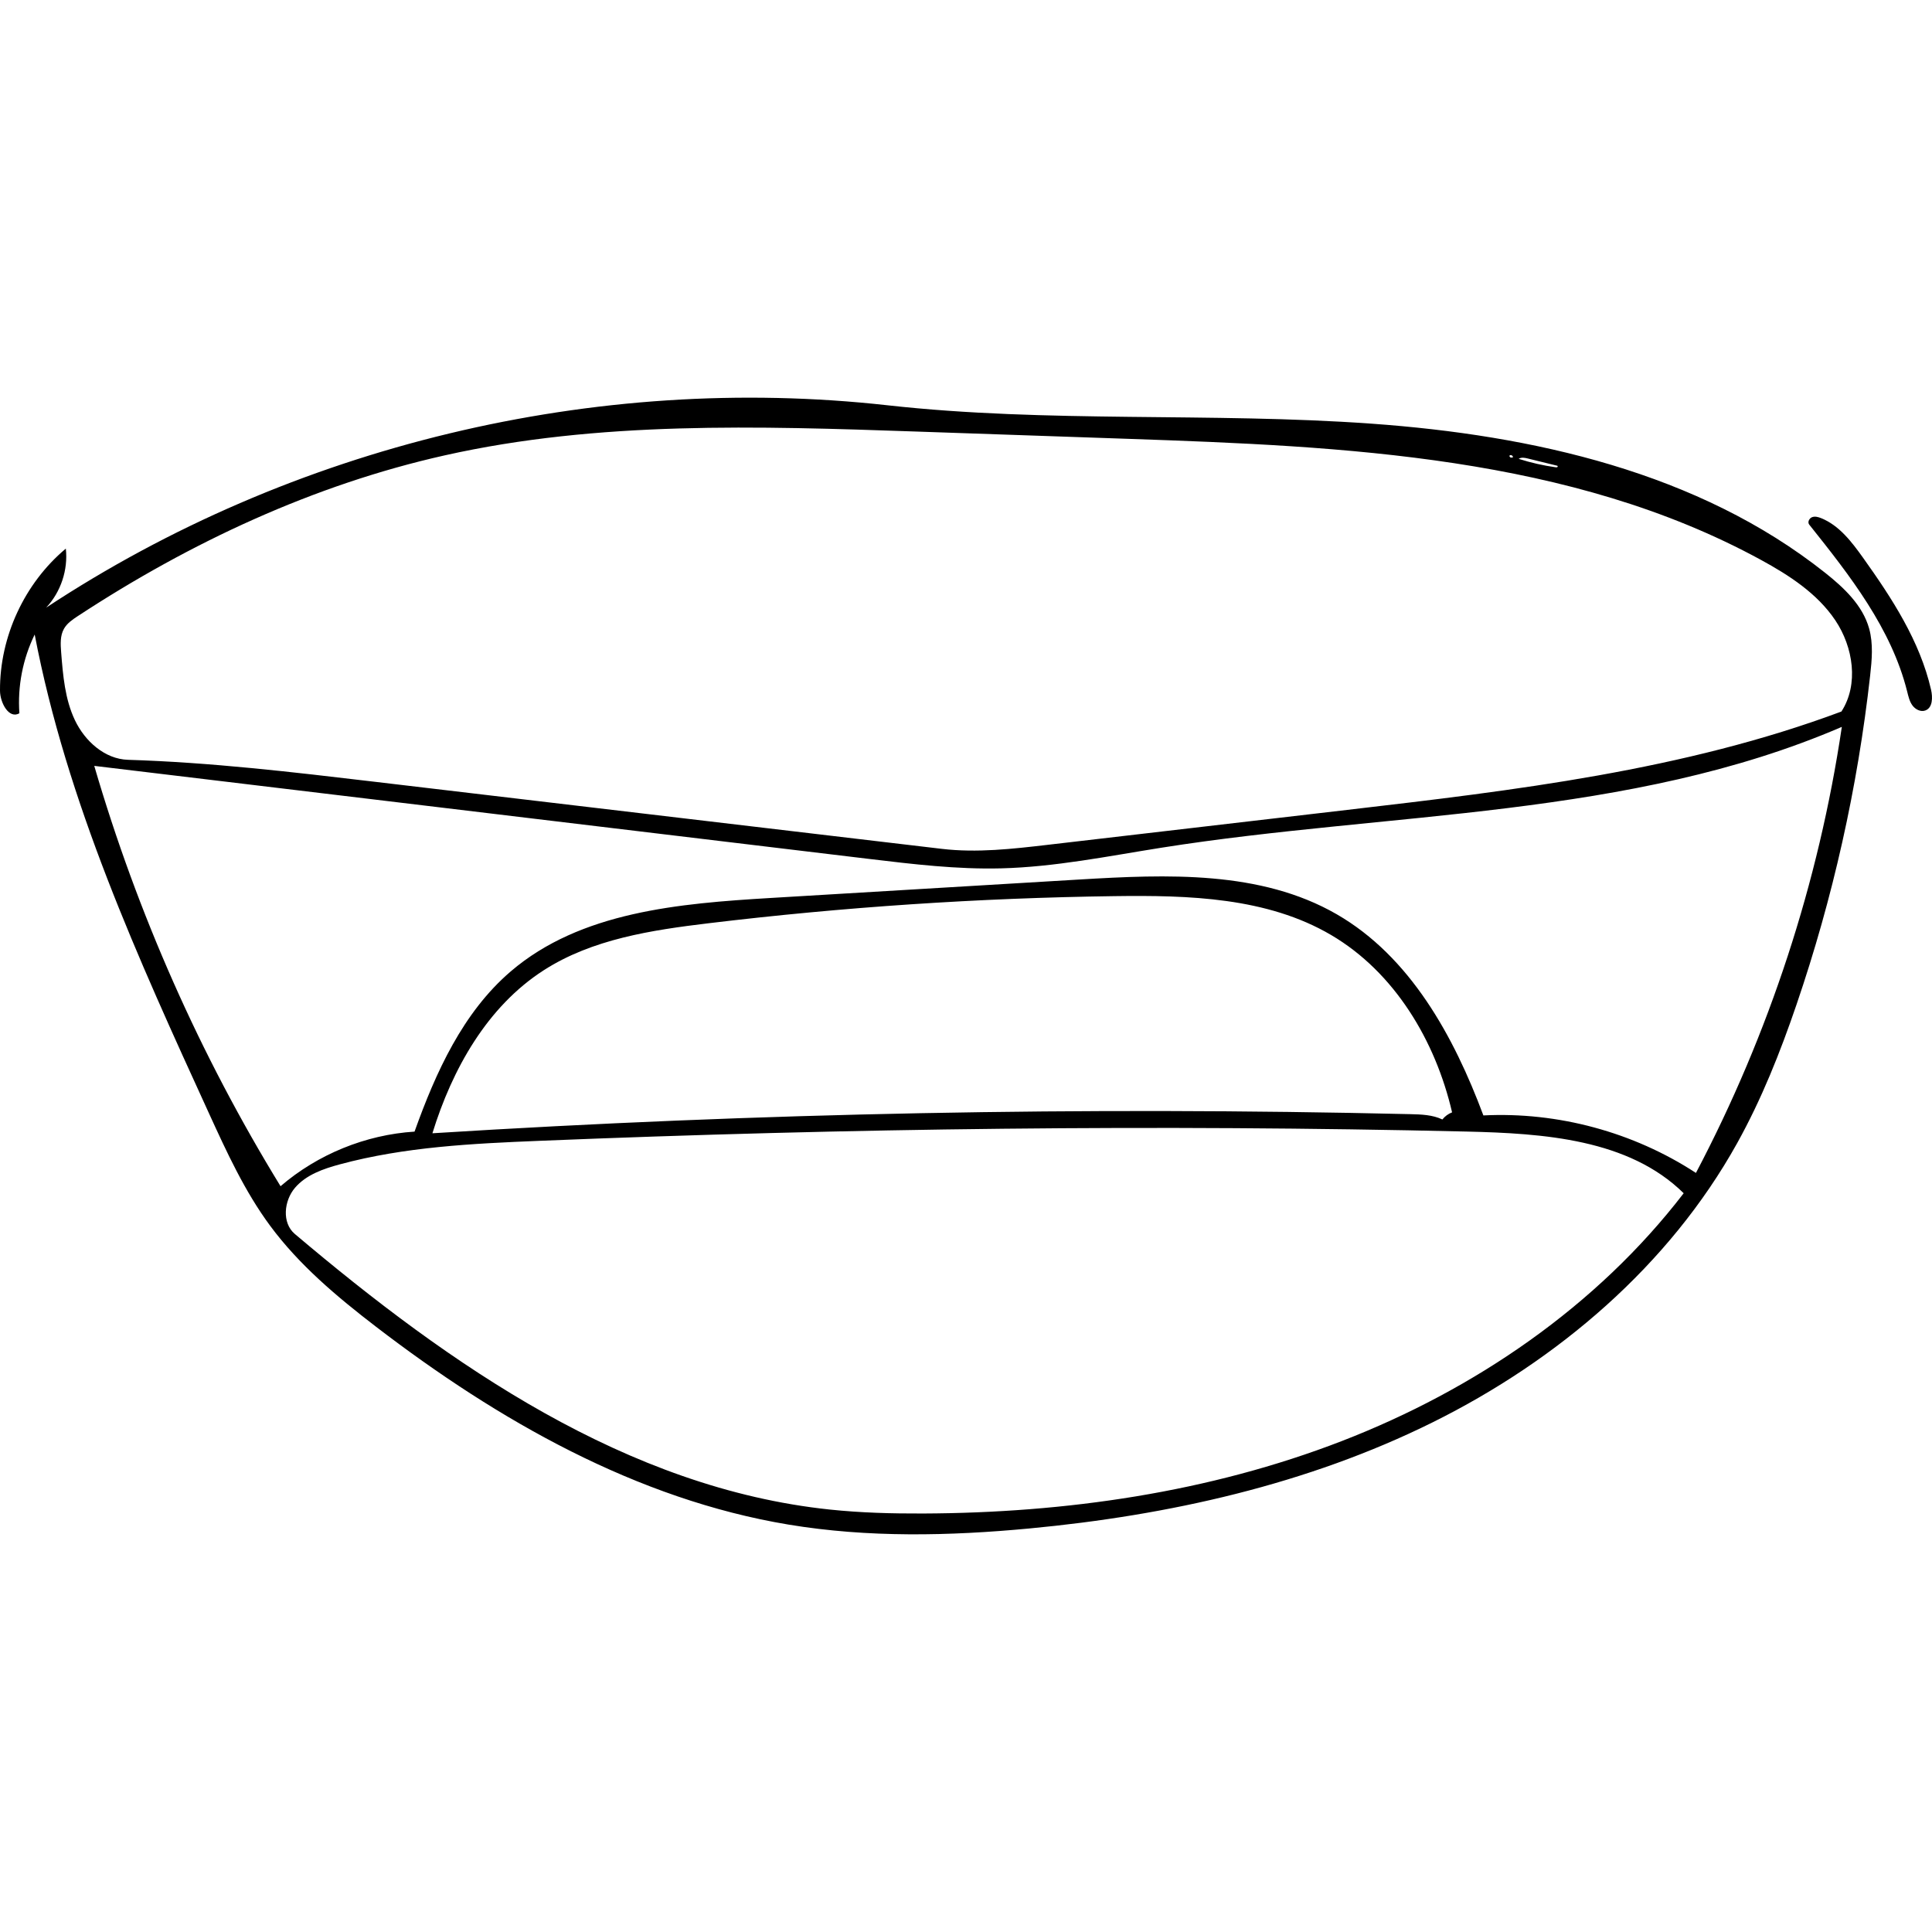
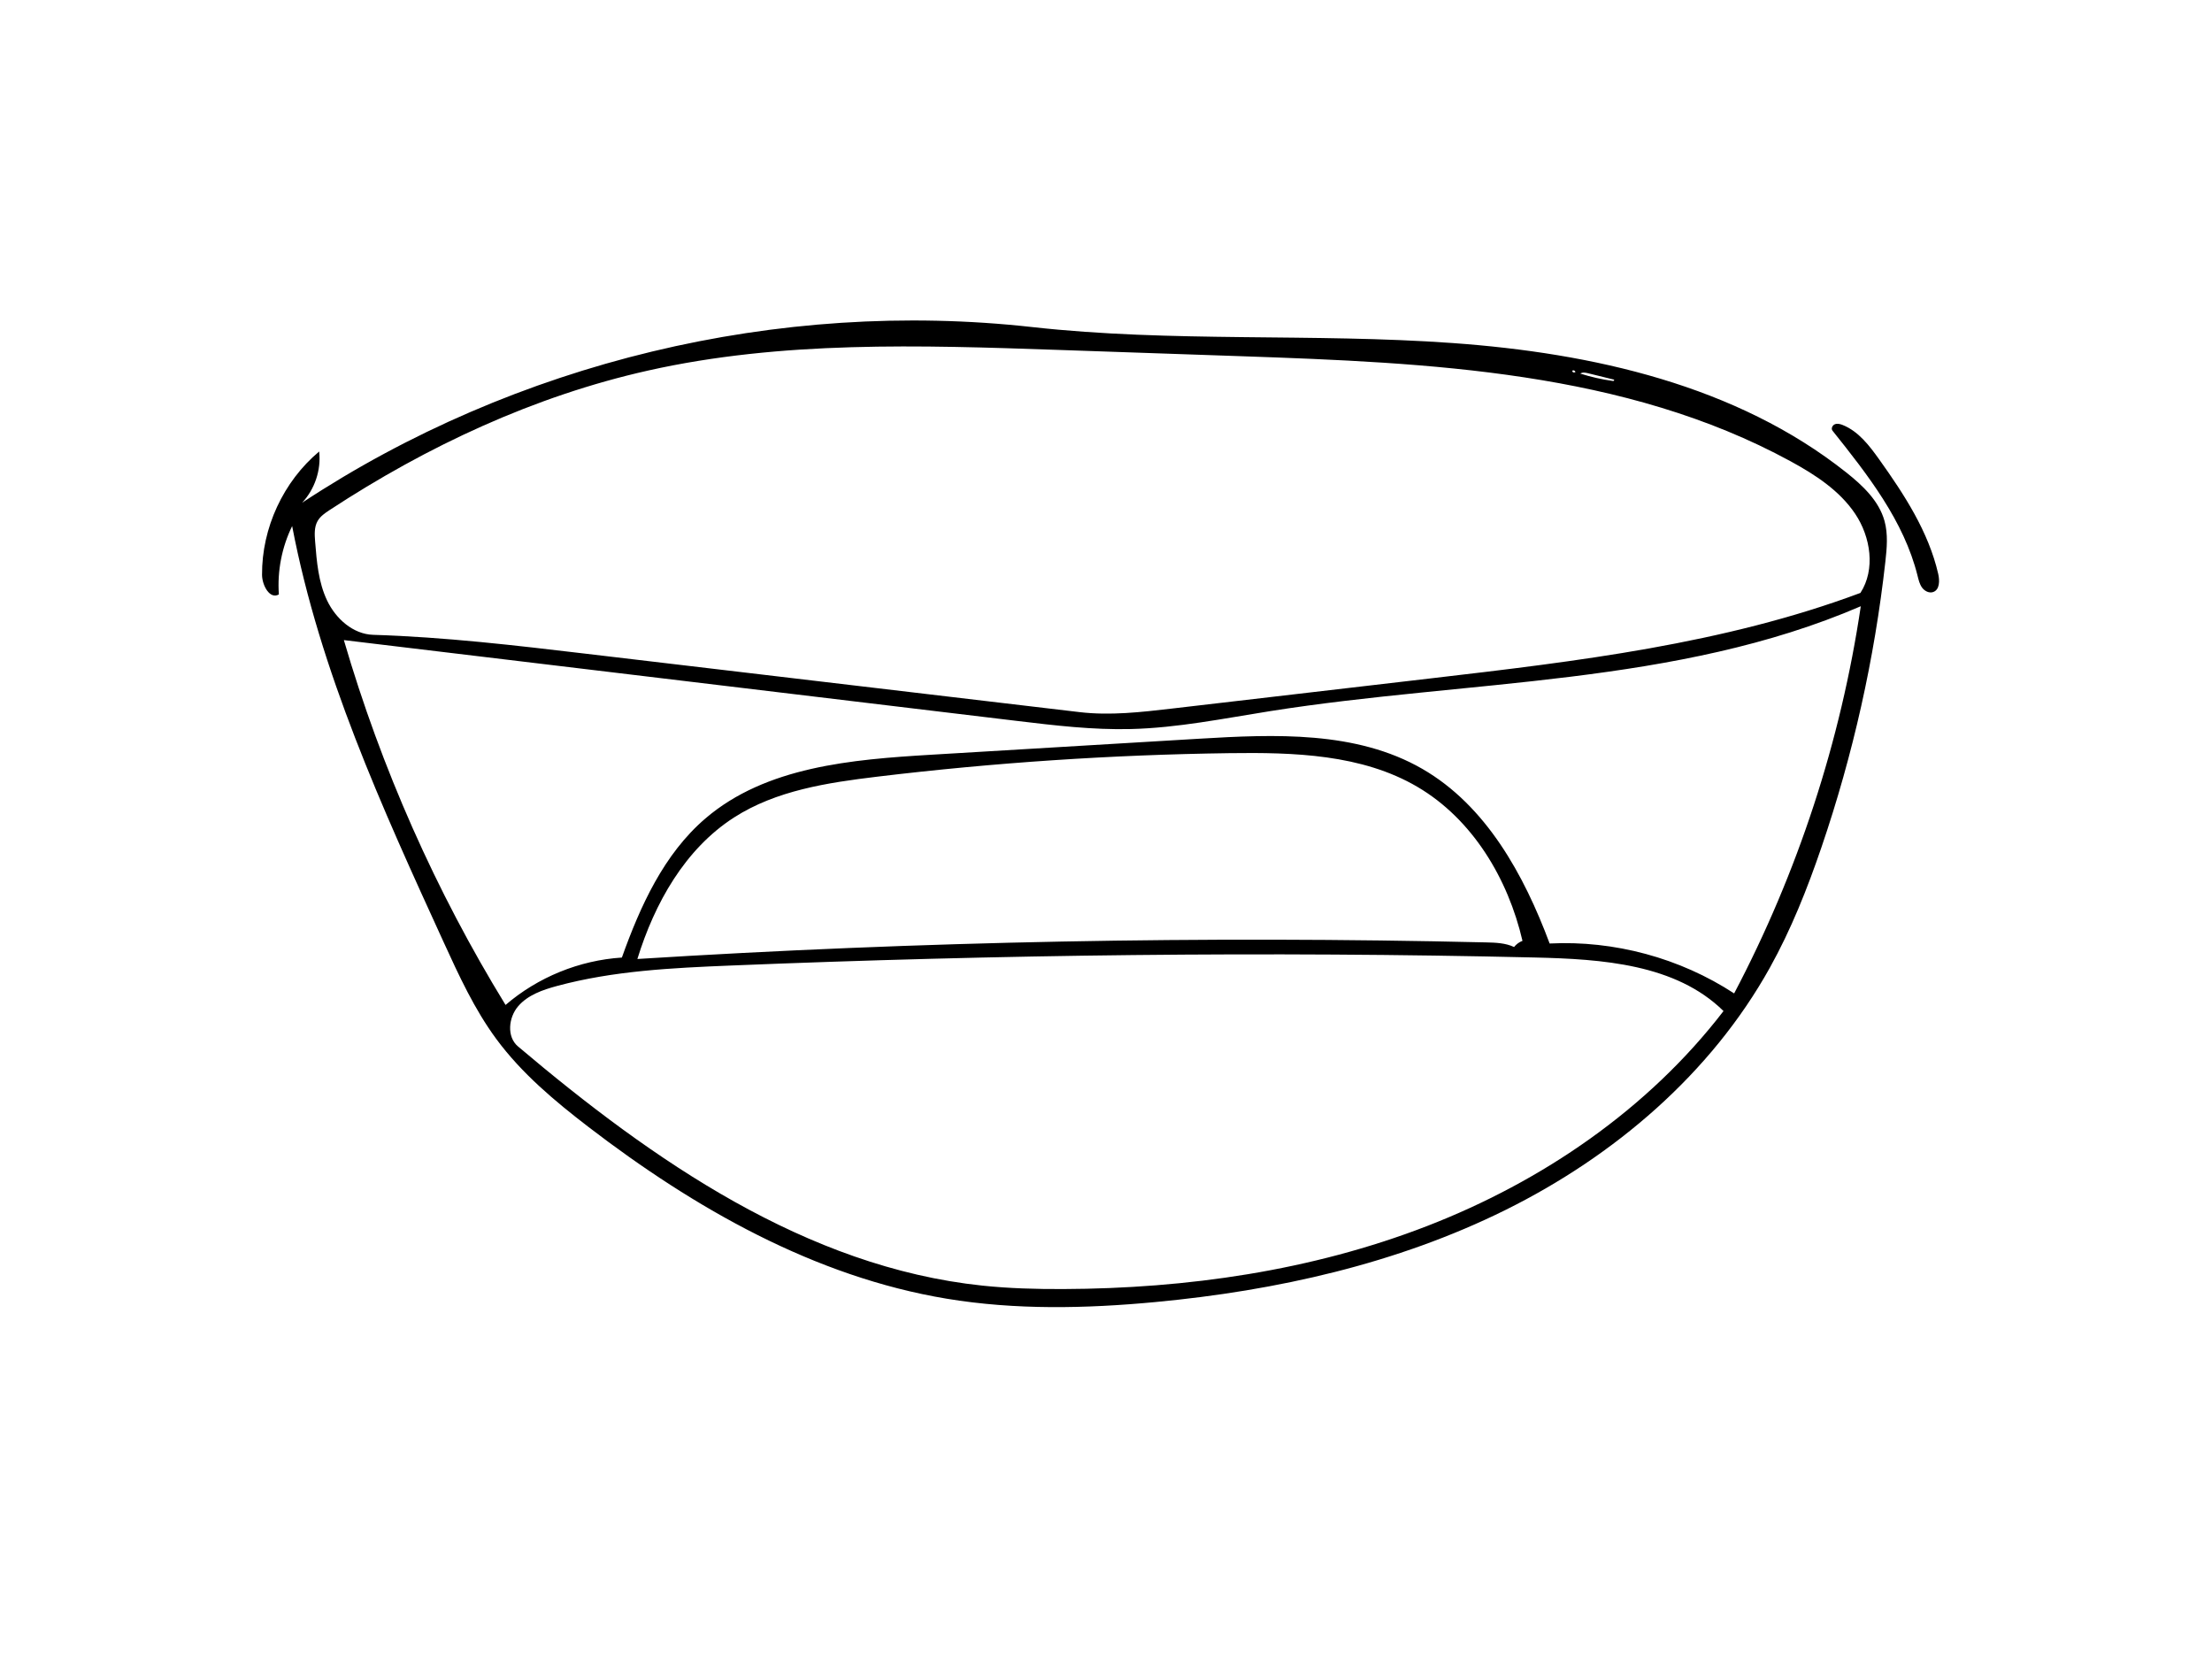
- <svg xmlns="http://www.w3.org/2000/svg" version="1.1" id="Contours" x="0px" y="0px" width="1562.774px" height="1562.774px" viewBox="0 -0 1562.774 919.43" enable-background="new 0 0 1562.774 1562.774" xml:space="preserve" stroke="black" fill="none" stroke-linecap="round" stroke-linejoin="round">
-   <path class="selected" fill="#000000" opacity="1" stroke="none" d=" M1557.405 253.015 C1553.638 254.402 1549.321 252.19 1546.951 248.949 C1544.58 245.709 1543.681 241.659 1542.71 237.764 C1529.971 186.692 1496.31 143.802 1463.462 102.672 C1461.902 100.719 1463.44 97.554 1465.778 96.668 C1468.115 95.782 1470.738 96.507 1473.058 97.439 C1487.702 103.322 1497.825 116.634 1506.997 129.478 C1530.407 162.263 1552.989 196.911 1561.998 236.176 C1563.426 242.4 1563.398 250.809 1557.405 253.015 z" />
-   <path class="selected" fill="#000000" opacity="1" stroke="none" d=" M717.828 6.15 C847.726 20.615 979.145 11.692 1109.512 21.032 C1239.878 30.373 1373.971 60.393 1476.339 141.654 C1491.597 153.766 1506.703 167.982 1511.925 186.749 C1515.351 199.062 1514.153 212.134 1512.734 224.836 C1502.619 315.347 1482.611 404.748 1453.18 490.936 C1440.015 529.487 1424.914 567.519 1405.111 603.118 C1350.151 701.915 1260.152 778.605 1158.867 828.83 C1057.582 879.055 945.278 904.08 832.723 914.684 C767.894 920.792 702.187 922.228 637.949 911.573 C514.953 891.173 403.014 827.385 304.111 751.474 C272.675 727.346 241.934 701.556 218.395 669.677 C197.933 641.966 183.45 610.389 169.116 579.066 C111.773 453.759 53.938 326.941 28.058 191.589 C18.446 211.248 14.128 233.466 15.678 255.294 C7.216 260.178 0.067 246.805 0.003 237.036 C-0.282 193.414 19.791 150.08 53.249 122.088 C55.152 139.29 49.185 157.208 37.347 169.834 C236.068 38.781 481.246 -20.194 717.828 6.15 M1489.507 253.873 C1503.682 231.936 1499.102 201.749 1484.544 180.064 C1469.986 158.38 1447.254 143.661 1424.32 131.163 C1270.368 47.262 1087.859 39.33 912.633 33.3 C855.382 31.33 798.13 29.36 740.879 27.39 C613.376 23.002 484.225 18.758 359.737 46.666 C253.79 70.417 153.782 117.107 62.985 176.645 C58.698 179.457 54.275 182.459 51.747 186.92 C48.538 192.582 48.957 199.516 49.467 206.003 C50.942 224.731 52.541 243.942 60.609 260.906 C68.677 277.87 84.761 292.353 103.537 292.93 C170.219 294.977 236.571 302.822 302.822 310.66 C455.795 328.756 608.767 346.852 761.739 364.948 C790.317 368.329 819.214 364.994 847.797 361.661 C928.481 352.252 1009.166 342.843 1089.851 333.434 C1225.119 317.66 1361.93 301.523 1489.507 253.873 M671.215 899.388 C696.252 902.021 721.46 902.684 746.634 902.589 C861.891 902.155 977.952 885.549 1085.443 843.956 C1192.934 802.363 1291.693 734.924 1361.914 643.527 C1317.434 599.705 1248.647 595.09 1186.223 593.628 C936.38 587.774 686.358 590.915 436.654 601.116 C382.293 603.337 327.434 605.969 274.907 620.151 C261.534 623.761 247.652 628.566 238.643 639.089 C229.635 649.612 227.889 667.502 238.462 676.451 C364.251 782.908 507.327 882.154 671.215 899.388 M623.563 404.675 C706.683 399.708 789.802 394.74 872.922 389.772 C943.919 385.529 1019.589 382.32 1081.212 417.834 C1140.588 452.053 1175.926 516.381 1199.89 580.585 C1260.174 577.556 1321.287 594.086 1371.823 627.093 C1431.086 514.611 1471.172 392.056 1489.836 266.295 C1318.098 340.318 1124.216 334.811 939.5 364.029 C896.37 370.852 853.336 379.641 809.682 380.732 C774.047 381.622 738.507 377.364 703.115 373.115 C494.159 348.024 285.202 322.933 76.245 297.842 C111.094 417.189 161.915 531.863 226.926 637.843 C257.042 611.975 295.699 596.224 335.318 593.677 C352.486 545.664 374.433 497.222 413.163 464.056 C469.561 415.76 549.444 409.105 623.563 404.675 M1174.574 578.1 C1161.116 520.133 1128.029 464.796 1076.726 434.643 C1024.841 404.148 961.492 402.384 901.314 403.204 C791.709 404.696 682.184 412.012 573.354 425.111 C526.96 430.695 479.042 437.921 439.745 463.206 C394.072 492.594 365.772 543.113 349.773 595.014 C613.026 578.51 876.99 573.35 1140.687 579.552 C1149.553 579.761 1158.72 580.051 1166.731 583.855 C1168.765 581.279 1171.507 579.267 1174.574 578.1 M1228.453 49.491 C1238.237 52.604 1248.284 54.89 1258.451 56.317 C1259.026 56.398 1259.775 56.38 1259.984 55.839 C1260.15 55.406 1259.703 54.875 1259.248 54.967 C1251.422 53.043 1243.596 51.118 1235.77 49.194 C1233.322 48.592 1230.521 48.049 1228.453 49.491 M1223.652 48.509 C1224.427 47.112 1221.783 45.612 1220.981 46.994 C1220.893 48.119 1222.477 48.941 1223.347 48.221 z" />
+ <svg xmlns="http://www.w3.org/2000/svg" stroke-linejoin="round" stroke-linecap="round" fill="none" stroke="black" xml:space="preserve" enable-background="new 0 0 1562.774 1562.774" viewBox="6e-06 -1.5e-05 1024 451.839" height="768" width="1024" y="0px" x="0px" id="Contours" version="1.1">
+   <defs id="defs164" />
+   <g transform="matrix(0.4967704,0,0,0.4967704,121.3065,-9.72141)" id="g1222" style="opacity:1;stop-opacity:1">
+     <path class="selected" fill="#000000" opacity="1" stroke="none" d="m 1557.405,253.015 c -3.768,1.387 -8.085,-0.825 -10.455,-4.066 -2.37,-3.24 -3.269,-7.29 -4.241,-11.185 -12.739,-51.072 -46.4,-93.962 -79.248,-135.092 -1.56,-1.953 -0.021,-5.118 2.316,-6.004 2.337,-0.886 4.961,-0.161 7.28,0.771 14.644,5.883 24.767,19.195 33.938,32.039 23.411,32.785 45.993,67.433 55.002,106.698 1.428,6.224 1.399,14.633 -4.593,16.839 z" id="path157" />
+     <path class="selected" fill="#000000" opacity="1" stroke="none" d="m 717.828,6.15 c 129.898,14.465 261.317,5.541 391.684,14.882 130.367,9.341 264.459,39.36 366.828,120.622 15.257,12.111 30.364,26.328 35.586,45.095 3.426,12.313 2.228,25.385 0.808,38.087 -10.115,90.511 -30.123,179.912 -59.554,266.1 -13.164,38.552 -28.265,76.583 -48.069,112.183 -54.96,98.796 -144.958,175.486 -246.243,225.712 -101.285,50.225 -213.589,75.25 -326.145,85.854 -64.829,6.108 -130.535,7.544 -194.774,-3.111 C 514.953,891.173 403.014,827.385 304.111,751.474 272.675,727.346 241.934,701.556 218.395,669.677 197.933,641.966 183.45,610.389 169.116,579.066 111.773,453.759 53.938,326.941 28.058,191.589 18.446,211.248 14.128,233.466 15.678,255.294 7.216,260.178 0.067,246.805 0.003,237.036 -0.282,193.414 19.791,150.08 53.249,122.088 55.152,139.29 49.185,157.208 37.347,169.834 236.068,38.781 481.246,-20.194 717.828,6.15 M 1489.507,253.873 c 14.175,-21.937 9.594,-52.124 -4.964,-73.808 -14.558,-21.684 -37.29,-36.403 -60.223,-48.901 C 1270.368,47.262 1087.859,39.33 912.633,33.3 855.382,31.33 798.13,29.36 740.879,27.39 613.376,23.002 484.225,18.758 359.737,46.666 253.79,70.417 153.782,117.107 62.985,176.645 c -4.287,2.811 -8.711,5.814 -11.238,10.274 -3.209,5.662 -2.791,12.596 -2.28,19.084 1.474,18.727 3.073,37.939 11.142,54.903 8.068,16.964 24.152,31.447 42.928,32.024 66.682,2.047 133.034,9.892 199.285,17.73 152.972,18.096 305.945,36.192 458.917,54.289 28.577,3.381 57.474,0.046 86.057,-3.287 80.685,-9.409 161.369,-18.818 242.054,-28.227 135.269,-15.774 272.079,-31.911 399.656,-79.561 M 671.215,899.388 c 25.037,2.633 50.245,3.296 75.42,3.201 115.257,-0.434 231.317,-17.04 338.809,-58.633 107.491,-41.593 206.25,-109.032 276.471,-200.429 -44.481,-43.822 -113.267,-48.437 -175.691,-49.899 -249.843,-5.854 -499.866,-2.713 -749.569,7.488 -54.361,2.221 -109.22,4.853 -161.747,19.034 -13.374,3.611 -27.255,8.416 -36.264,18.938 -9.009,10.523 -10.755,28.413 -0.181,37.362 125.789,106.457 268.865,205.703 432.752,222.937 M 623.563,404.675 c 83.119,-4.968 166.239,-9.935 249.358,-14.903 70.998,-4.243 146.668,-7.453 208.291,28.062 59.376,34.219 94.713,98.547 118.677,162.751 60.284,-3.03 121.397,13.501 171.933,46.507 59.263,-112.482 99.349,-235.036 118.013,-360.798 -171.738,74.023 -365.621,68.516 -550.336,97.735 -43.131,6.823 -86.165,15.612 -129.818,16.702 -35.635,0.89 -71.175,-3.367 -106.567,-7.617 C 494.159,348.024 285.202,322.933 76.245,297.842 111.094,417.189 161.915,531.863 226.926,637.843 c 30.116,-25.868 68.773,-41.619 108.391,-44.166 17.168,-48.013 39.115,-96.455 77.845,-129.621 56.398,-48.297 136.281,-54.951 210.401,-59.381 m 551.011,173.424 c -13.458,-57.967 -46.545,-113.303 -97.848,-143.457 -51.885,-30.495 -115.234,-32.259 -175.412,-31.439 -109.605,1.492 -219.13,8.809 -327.96,21.908 -46.394,5.584 -94.312,12.809 -133.609,38.095 -45.673,29.388 -73.973,79.907 -89.973,131.808 263.253,-16.504 527.217,-21.664 790.915,-15.461 8.866,0.209 18.033,0.499 26.044,4.302 2.034,-2.576 4.776,-4.587 7.843,-5.755 m 53.879,-528.608 c 9.784,3.113 19.83,5.399 29.997,6.826 0.575,0.081 1.324,0.063 1.533,-0.478 0.167,-0.432 -0.281,-0.963 -0.735,-0.872 -7.826,-1.924 -15.652,-3.848 -23.479,-5.772 -2.448,-0.602 -5.249,-1.145 -7.316,0.297 m -4.801,-0.982 c 0.774,-1.398 -1.869,-2.897 -2.671,-1.515 -0.088,1.125 1.496,1.947 2.366,1.228 z" id="path159" />
+   </g>
</svg>
